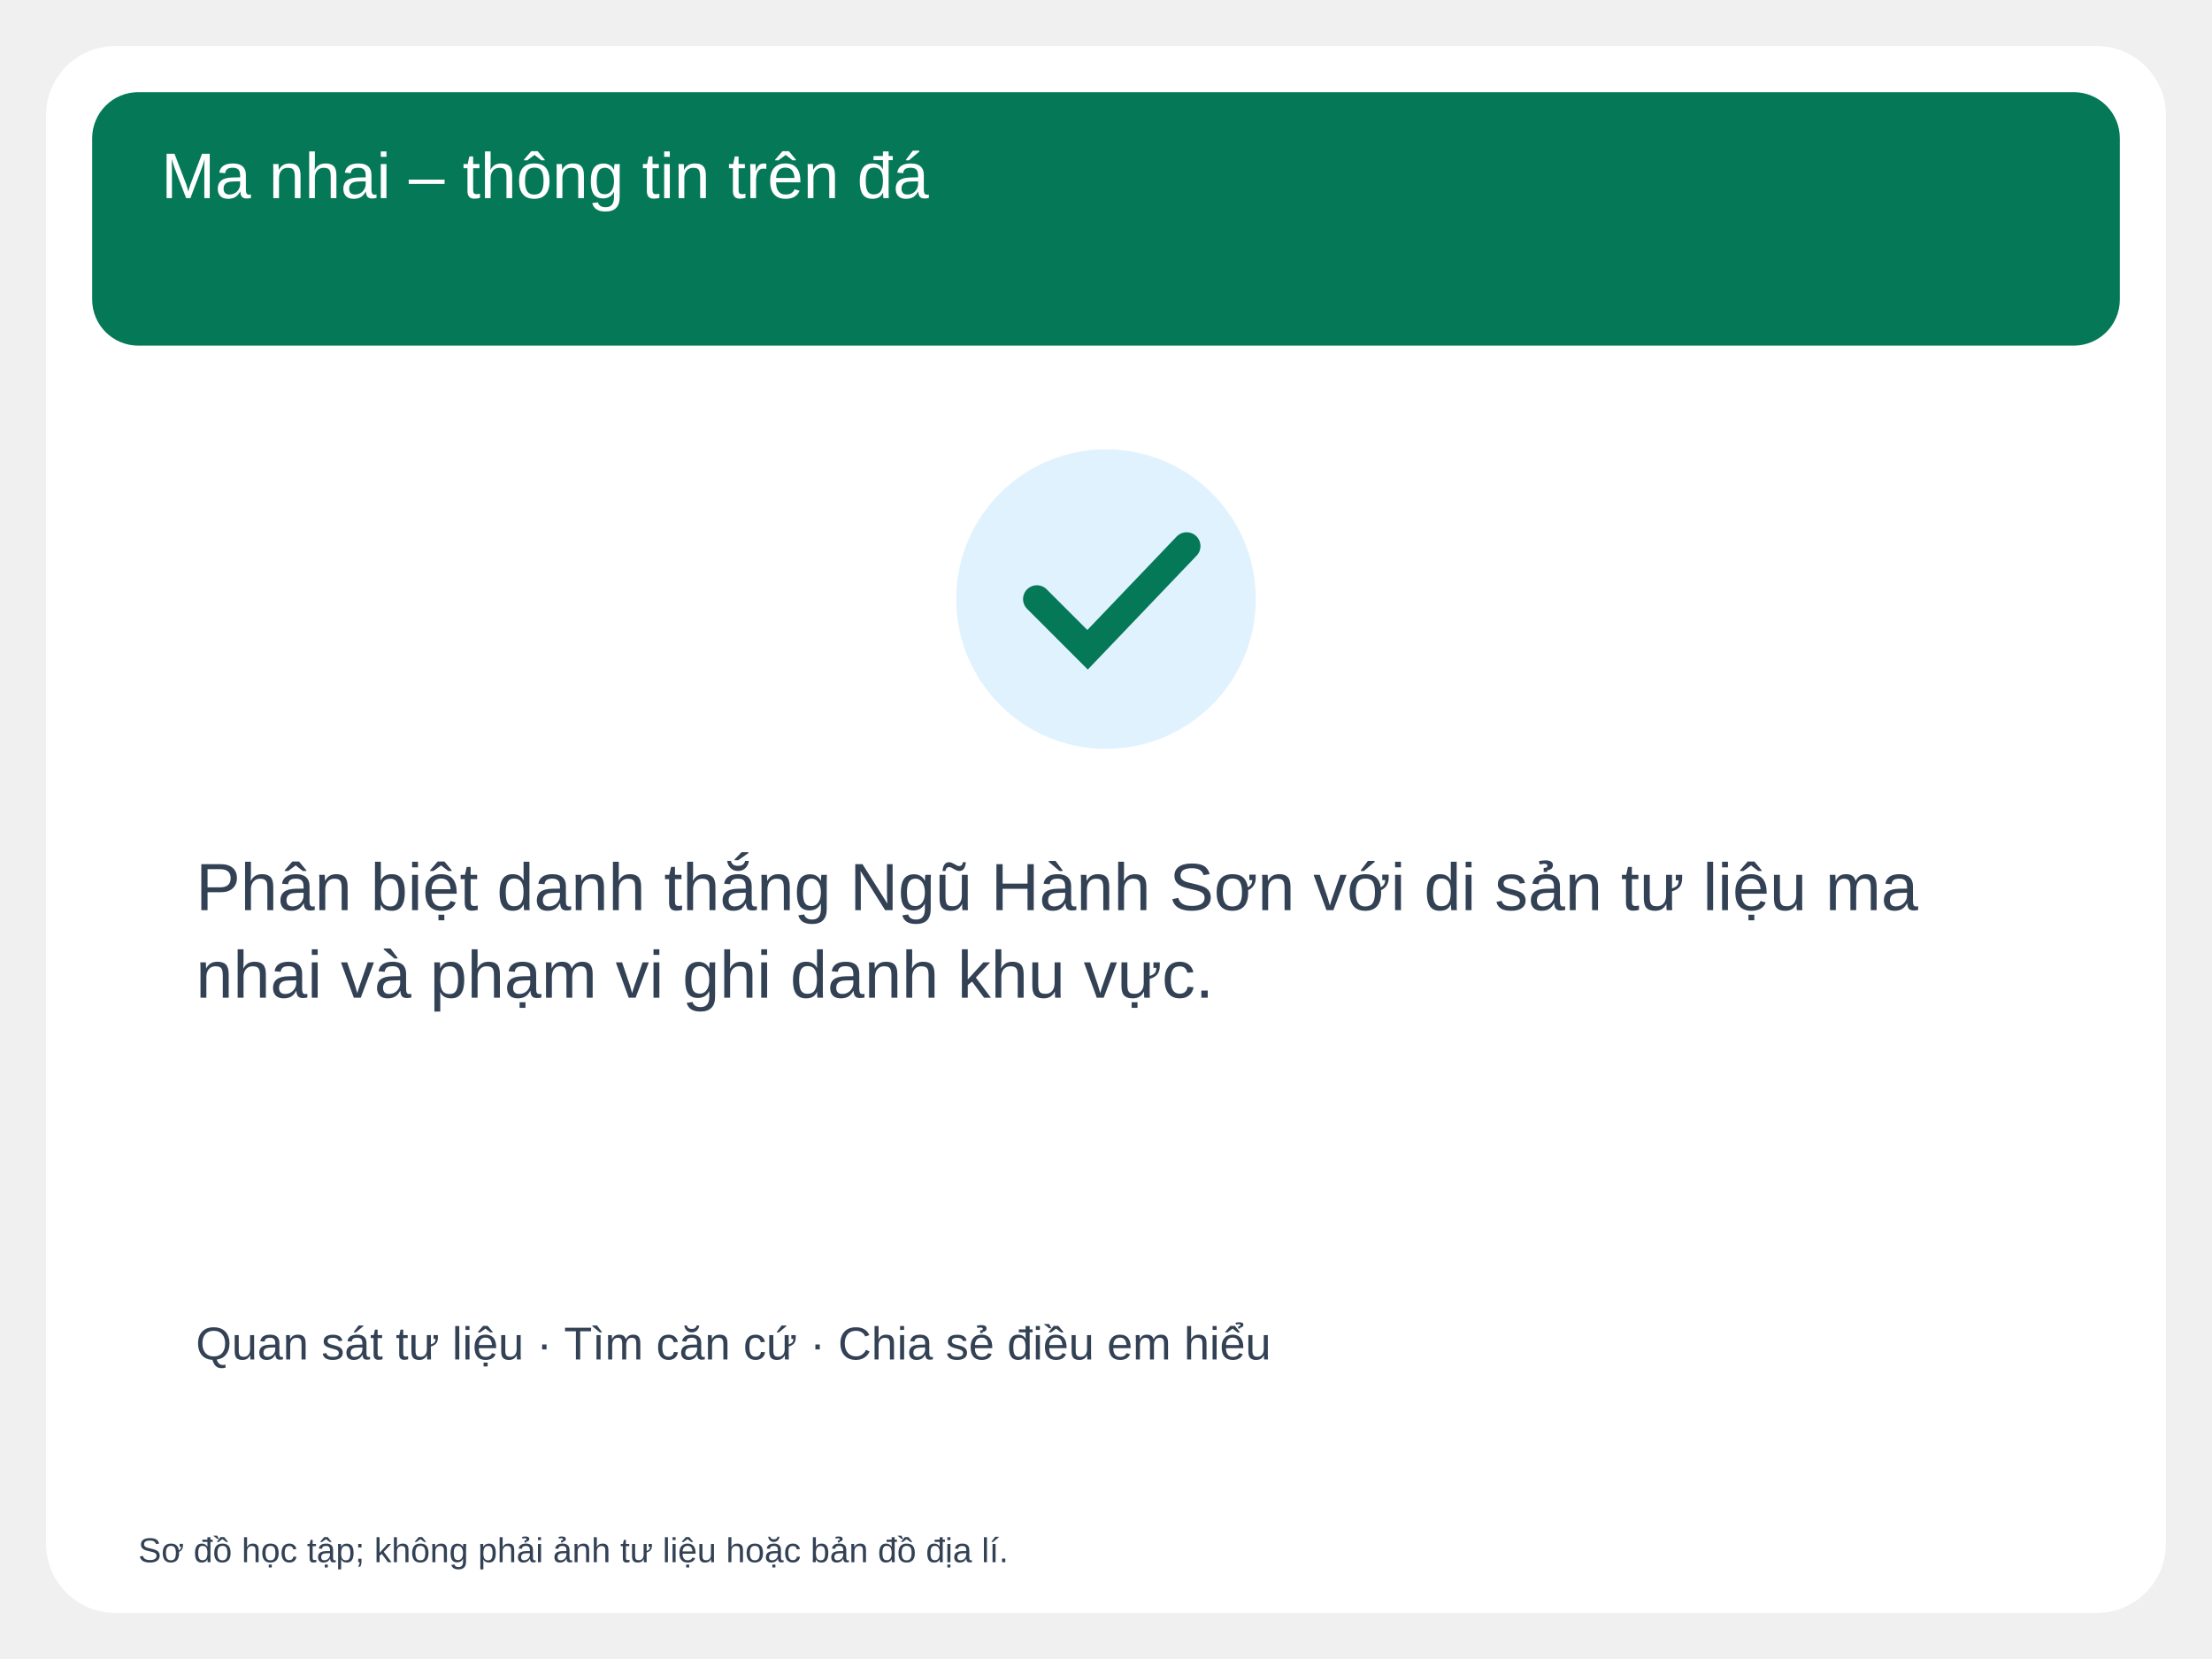
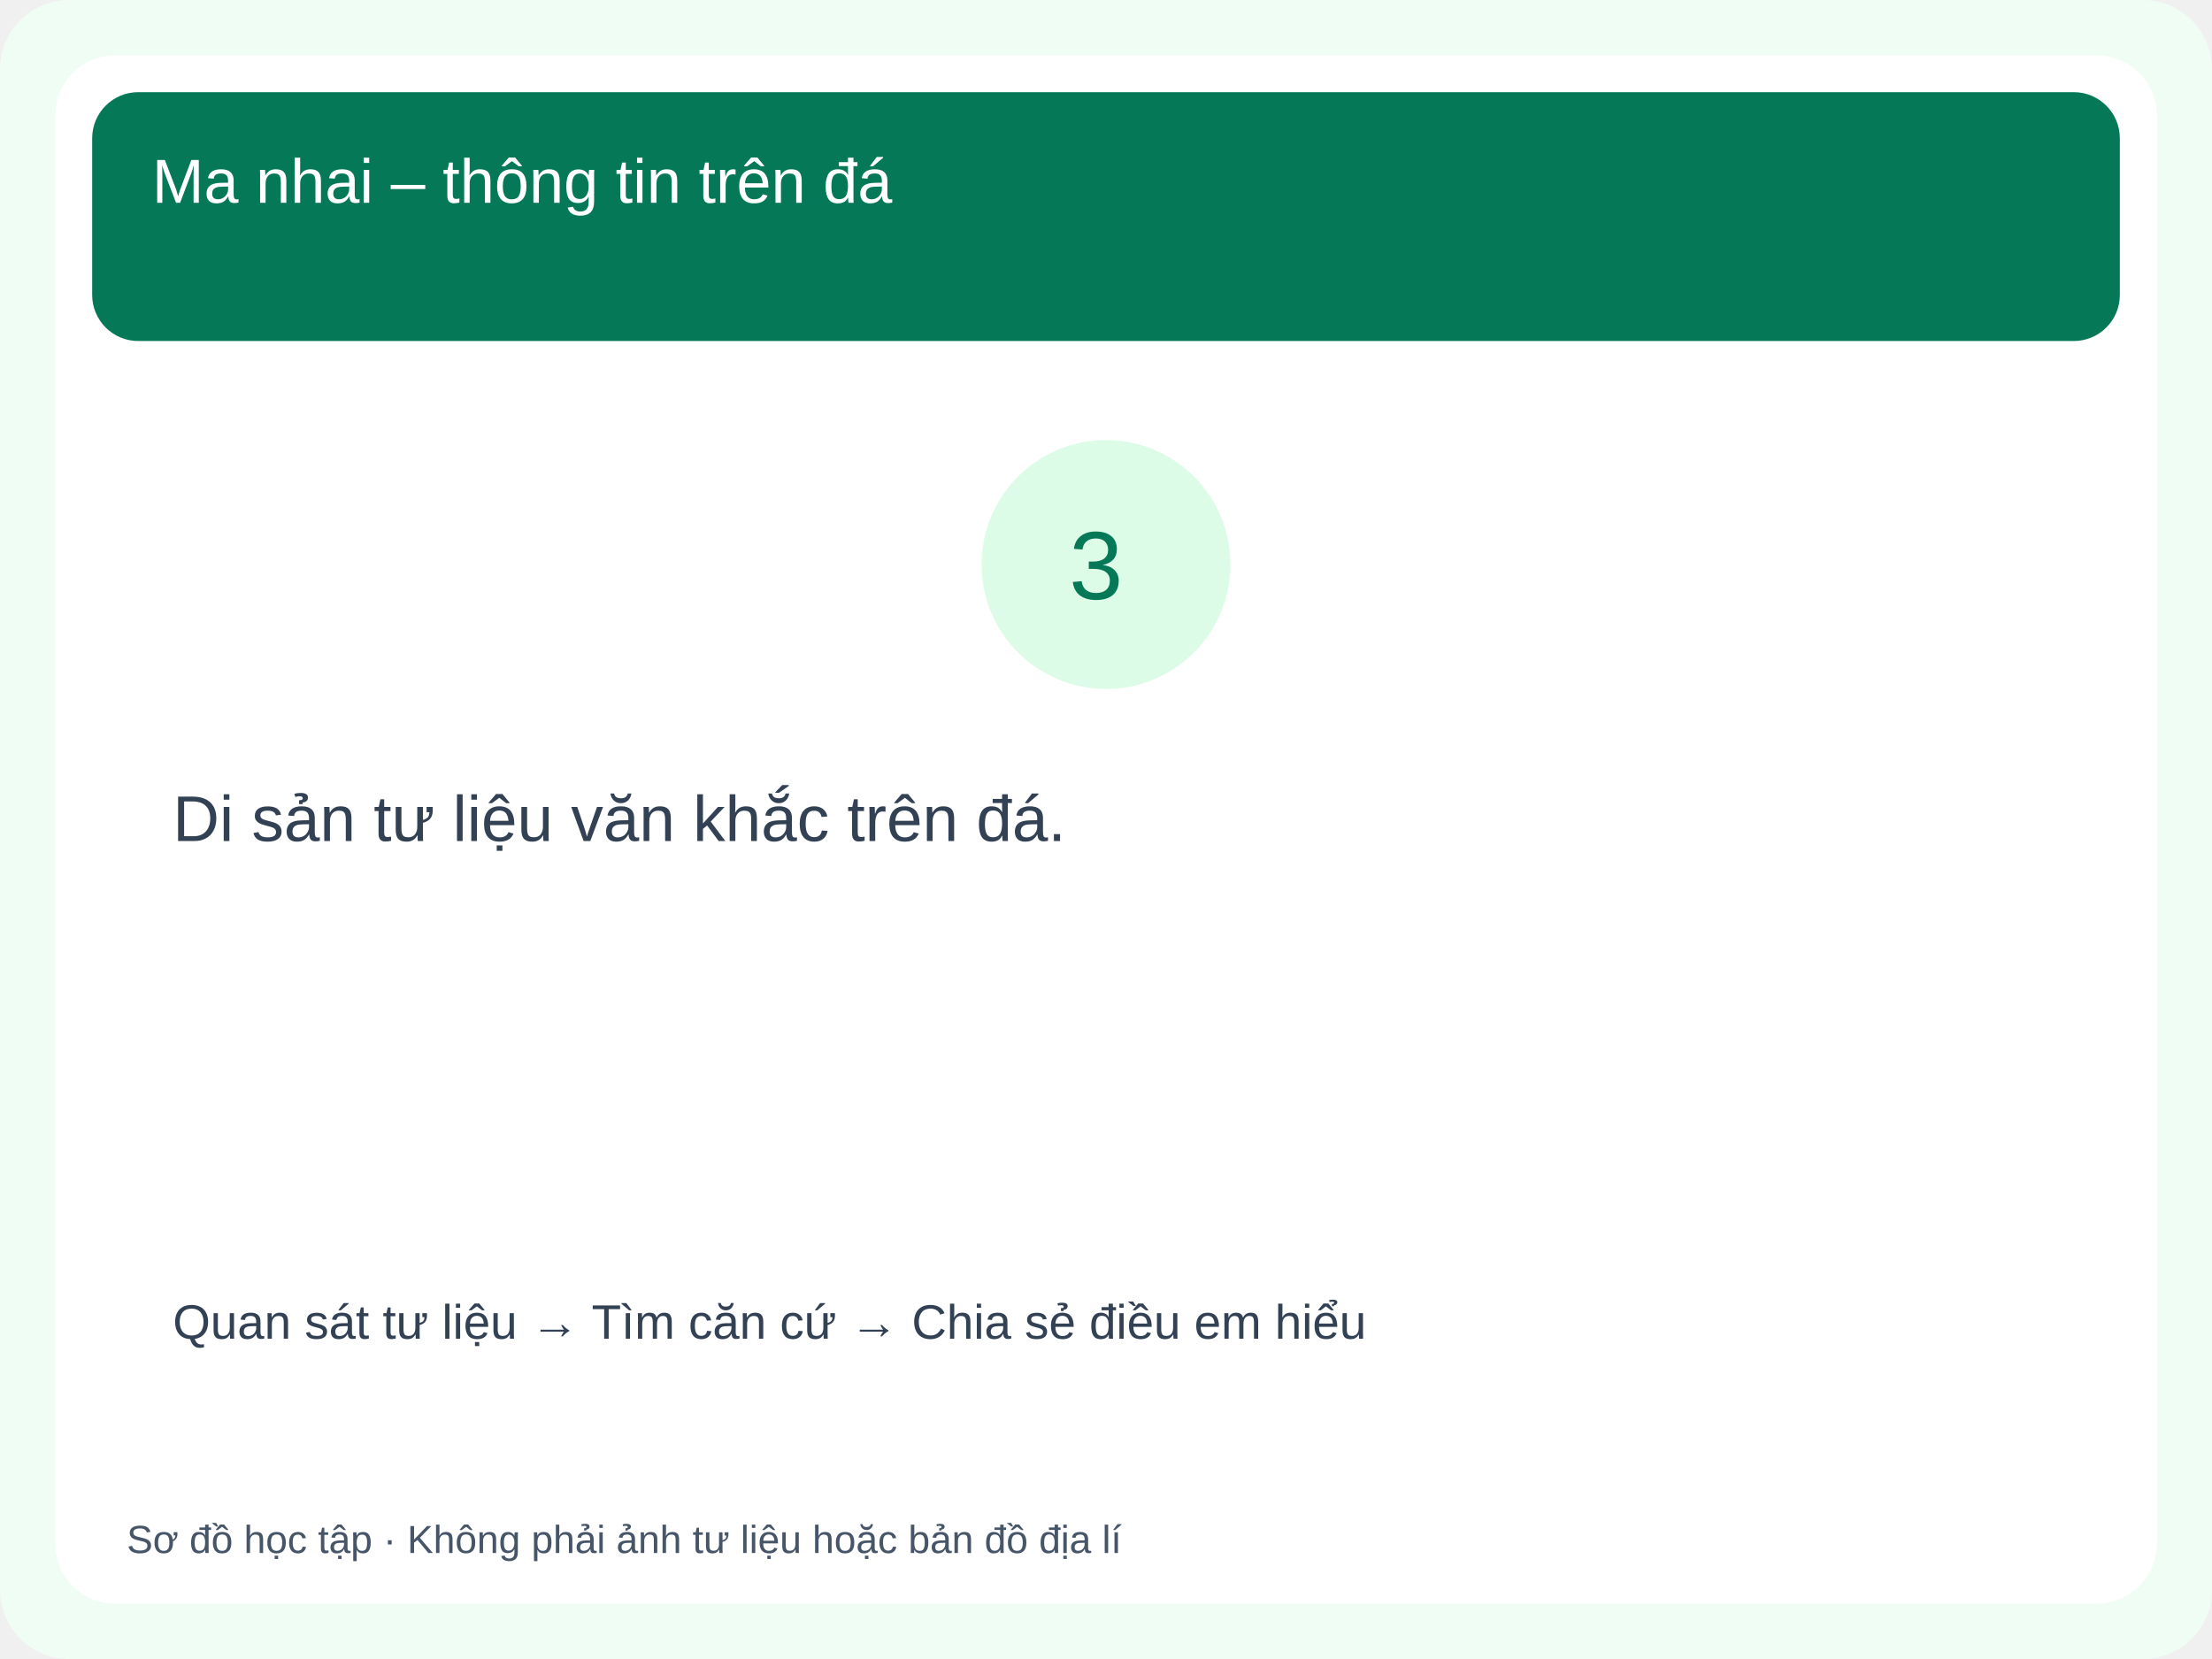
<svg xmlns="http://www.w3.org/2000/svg" viewBox="0 0 960 720">
+   <rect width="960" height="720" rx="30" fill="#f0fdf4" />
  <g font-family="Arial,sans-serif">
-     <rect x="20" y="20" width="920" height="680" rx="30" fill="white" />
-     <rect x="40" y="40" width="880" height="110" rx="20" fill="#047857" />
-     <text x="70" y="86" font-size="28" fill="white">Ma nhai – thông tin trên đá</text>
-     <circle cx="480" cy="260" r="65" fill="#e0f2fe" />
-     <path d="M450 260l22 22 43-45" fill="none" stroke="#047857" stroke-width="12" stroke-linecap="round" />
-     <text x="85" y="395" font-size="29" fill="#334155">Phân biệt danh thắng Ngũ Hành Sơn với di sản tư liệu ma</text>
-     <text x="85" y="433" font-size="29" fill="#334155">nhai và phạm vi ghi danh khu vực.</text>
-     <text x="85" y="590" font-size="20" fill="#334155">Quan sát tư liệu · Tìm căn cứ · Chia sẻ điều em hiểu</text>
-     <text x="60" y="678" font-size="15" fill="#334155">Sơ đồ học tập; không phải ảnh tư liệu hoặc bản đồ địa lí.</text>
+     <rect x="24" y="24" width="912" height="672" rx="26" fill="white" />
+     <rect x="40" y="40" width="880" height="108" rx="20" fill="#047857" />
+     <text x="66" y="88" font-size="27" fill="white">Ma nhai – thông tin trên đá</text>
+     <circle cx="480" cy="245" r="54" fill="#dcfce7" />
+     <text x="464" y="260" font-size="42" fill="#047857">3</text>
+     <text x="75" y="365" font-size="28" fill="#334155">Di sản tư liệu văn khắc trên đá.</text>
+     <text x="75" y="581" font-size="21" fill="#334155">Quan sát tư liệu → Tìm căn cứ → Chia sẻ điều em hiểu</text>
+     <text x="55" y="674" font-size="17" fill="#475569">Sơ đồ học tập · Không phải ảnh tư liệu hoặc bản đồ địa lí</text>
  </g>
</svg>
